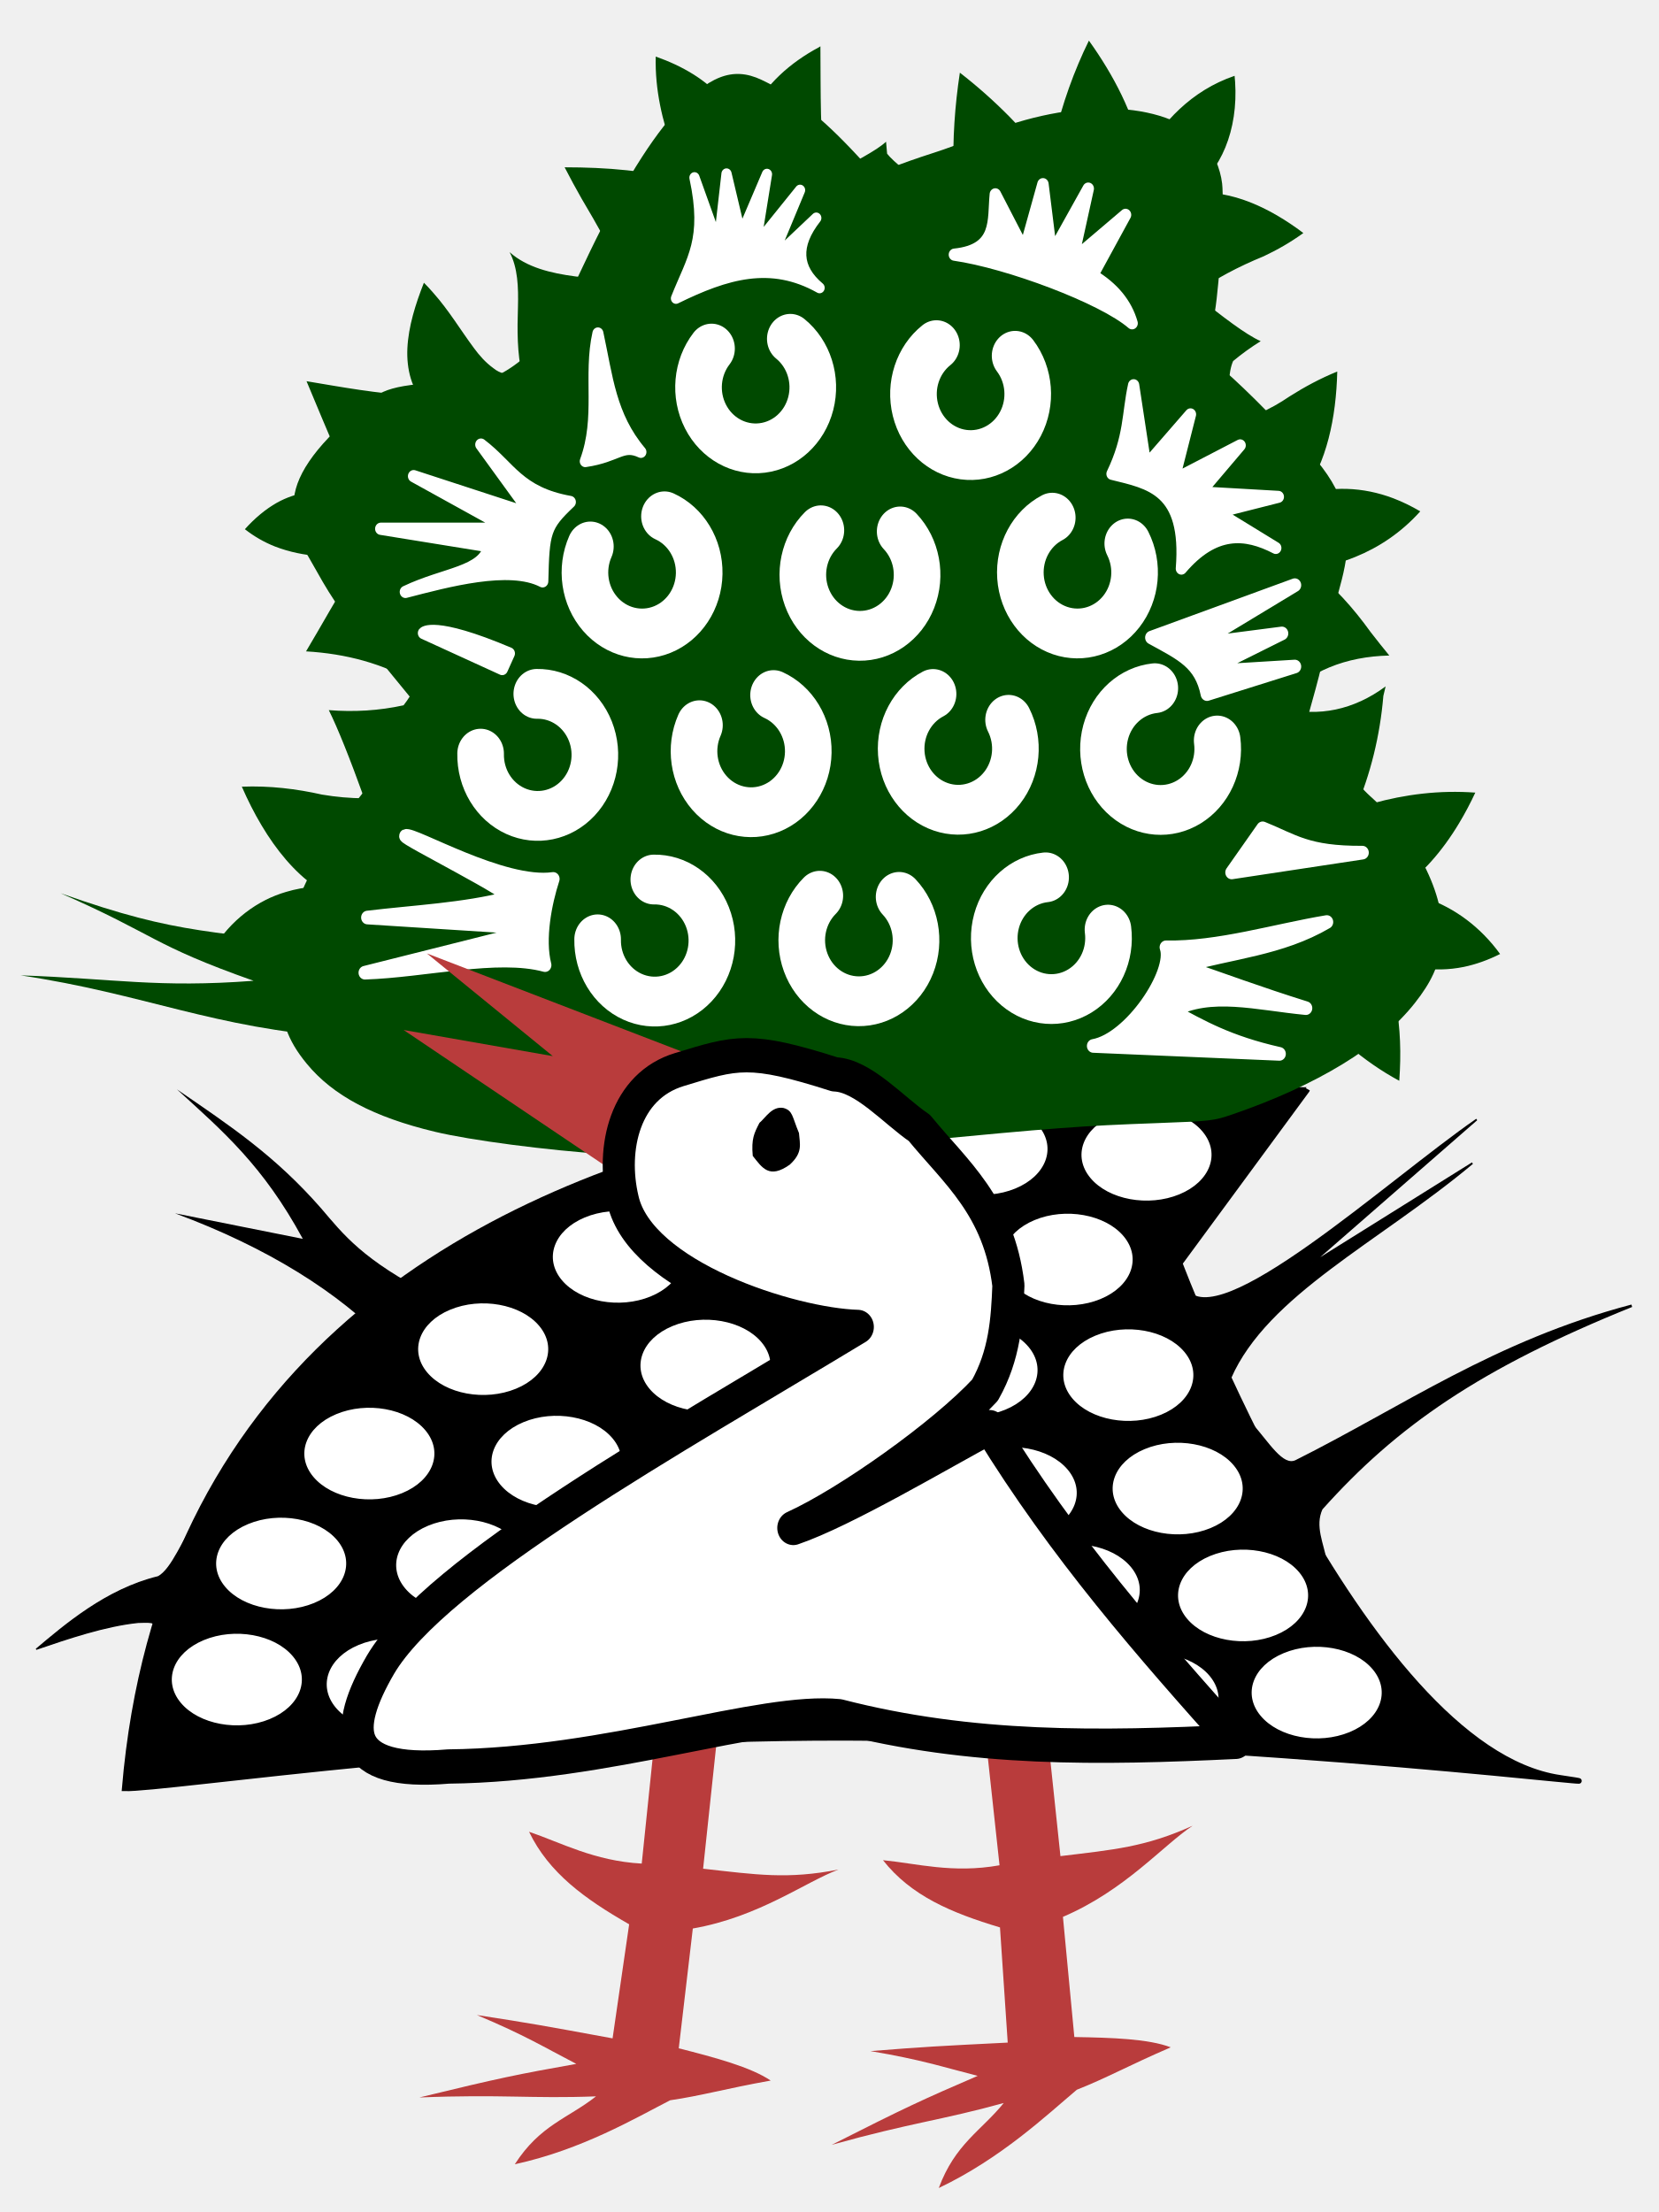
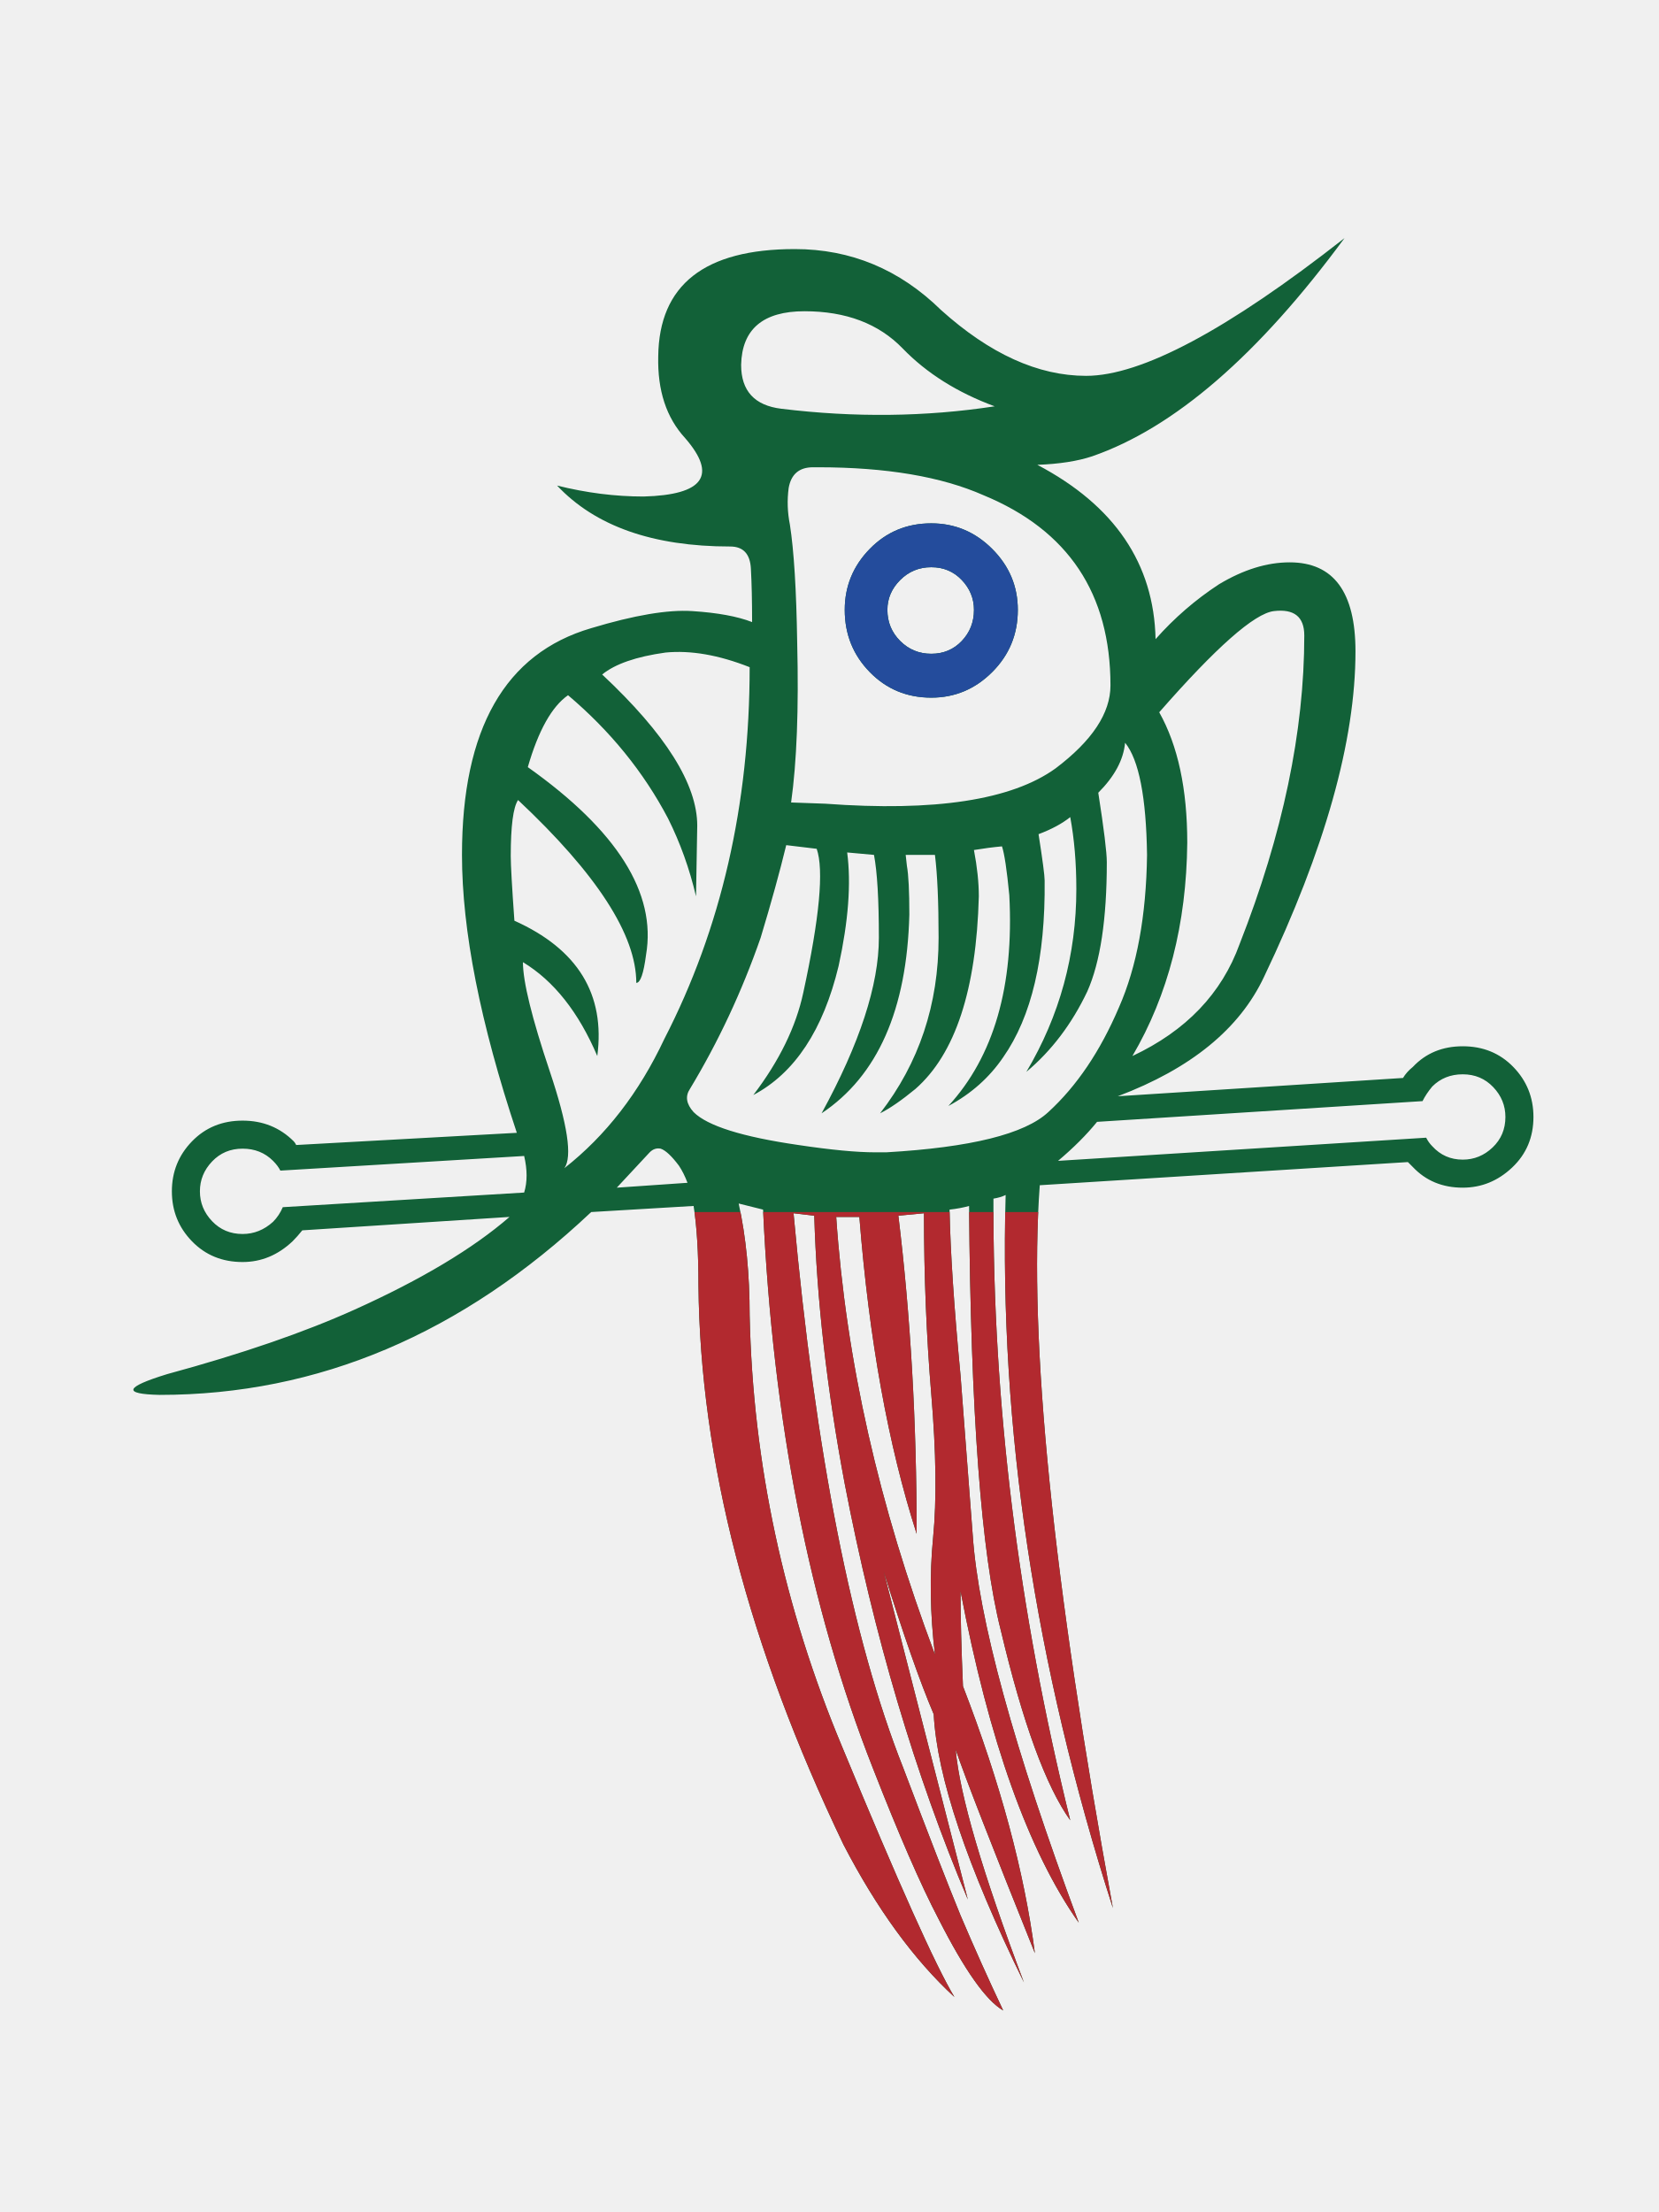
- <svg xmlns="http://www.w3.org/2000/svg" xmlns:xlink="http://www.w3.org/1999/xlink" width="300" height="400" viewBox="0 0 300 400">
-   <g transform="matrix(.4669 0 0 .49874 -17.75 -28.276)">
-     <use xlink:href="#a" width="100%" height="100%" transform="matrix(.97502 -.21583 .22384 .97607 -18.206 79.986)" />
-     <path id="a" d="m293.04 673.851-6.48 58.539c-18.403-.942-31.308-7.63-43.641-11.54 7.7 14.943 21.57 24.32 38.774 33.55l-6.423 41.36c-27.112-4.673-31.472-5.42-52.556-8.461 18.844 7.43 25.513 11.406 38.505 17.71-22.8 3.804-29.598 5.084-60.794 12.183 32.163-1.206 43.32.489 68.437-.405-10.851 7.992-21.694 10.385-31.457 24.617 25.977-5.272 46.719-16.754 60.162-23.198 12.408-1.699 21.107-4.151 38.942-7.147-7.73-4.878-21.381-8.31-35.605-11.696l5.444-43.435c25.697-4.213 43.571-16.89 56.43-21.38-19.789 3.63-31.82 1.85-52.444-.302l6.775-59.52z" style="fill:#b93c3c;fill-opacity:1;fill-rule:evenodd;stroke:none;stroke-width:1px;stroke-linecap:butt;stroke-linejoin:miter;stroke-opacity:1" />
-     <path d="M205.676 526.53c-27.325-13.07-34.654-22.28-43.304-31.744-17.86-19.097-35.065-29.803-55.835-43.121 17.839 15.233 33.406 27.664 48.753 54.205l-49.475-9.25c36.118 12.494 63.512 28.865 81.975 46.794z" style="fill:#000;fill-opacity:1;fill-rule:evenodd;stroke:none;stroke-width:1px;stroke-linecap:butt;stroke-linejoin:miter;stroke-opacity:1" />
-     <path d="M539.918 586.553c41.6-19.489 77.213-43.33 130.068-56.41-59.05 22.31-91.228 43.256-120.172 73.559-3.119 6.387.496 12.775 1.654 19.163l-29.021-49.975c6.856 7.183 12.156 15.929 17.471 13.663z" style="fill:#000;fill-opacity:1;fill-rule:evenodd;stroke:#000;stroke-width:.918px;stroke-linecap:butt;stroke-linejoin:miter;stroke-opacity:1" />
-     <path d="M497.25 523.929c12.092 17.886 78.177-38.98 112.692-61.322l-64.01 52.288 62.353-36.46c-36.538 28.588-79.532 47.528-93.761 77.9z" style="fill:#000;fill-opacity:1;fill-rule:evenodd;stroke:#000;stroke-width:.643px;stroke-linecap:butt;stroke-linejoin:miter;stroke-opacity:1" />
-     <path d="M240.7 192.268c-5.679.864-9.181-.211-11.538-2.04-3.218-2.178-5.547-4.747-7.632-7.387-5.237-6.597-9.596-13.516-15.626-19.888a69 69 0 0 0-3.704-3.746c-3.267 7.732-5.987 15.869-6.4 23.713-.402 7.705 1.72 15.097 6.67 19.797.146-.179.908-.57 1.87-1.152 1.546-.849 4.204-1.362 7.66-2.046 3.036-.528 6.944-.876 11.655-1.537 1.865-.232 4.269-.646 7.176-1.37 2.082-.292 5.432-1.664 9.87-4.344m-38.23 10.45a21.7 21.7 0 0 0-3.904-2.584c-14.357-.679-27.99-3.062-41.826-5.221 4.029 8.911 7.92 17.993 12.153 26.785 2.522 5.187 5.247 10.204 8.524 14.563 1.04-1.6 2.326-3.357 3.764-5.318 6.419-8.524 14.007-17.543 21.3-28.132q-.066-.028-.01-.094m-25.053 33.543c-3.094-.596-6.203-1.077-9.36-1.32-7.326-.649-15.216.086-22.776 4.024-4.426 2.343-8.633 5.65-12.425 9.61a47.8 47.8 0 0 0 11.55 6.23c11.556 4.205 23.053 4.109 34.139 3.35-1.949-3.967-3.506-7.343-4.04-10.177-.364-1.947-.564-3.564-.306-4.576.049-.998.705-2.491 1.608-4.38.43-.868.975-1.785 1.61-2.761m1.128 21.894-.002.002c-9.64 14.405-16.653 26.379-21.998 34.708 15.428.855 29.683 4.323 43.176 11.684-8.46-15.656-16.128-30.8-21.176-46.394zm21.176 46.394c-1.969 3.246-3.75 5.893-5.4 7.869-9.442 1.938-19.122 2.491-28.959 1.757 3.476 6.555 8.107 17.364 13.728 31.973a230.4 230.4 0 0 1 25.852-32.02c-1.763-3.219-3.508-6.41-5.22-9.579m-20.631 41.599a109 109 0 0 1-16.36-1.349c-9.897-2.086-20.256-3.272-31.052-2.872 2.287 4.914 4.829 9.62 7.65 14.045 5.696 8.955 12.639 16.846 20.73 22.167.81-2.912 2.157-6.023 3.786-9.27 2.564-4.957 6.056-9.807 10.072-14.612a224 224 0 0 1 5.174-8.109m-19.031 31.991c-3.765.275-7.536.894-11.272 1.947-10.75 2.928-21.374 9.895-28.761 21.386q2.521 1.1 5.064 1.938c14.962 4.723 29.151 1.956 40.75-3.887-2.812-2.904-5-5.801-5.759-8.513-1.02-2.543-1.172-5.928-.734-9.366a23.4 23.4 0 0 1 .712-3.505m5.78 21.384a53 53 0 0 0-1.989 4.645c-4.505 12.575-4.973 27.128-3.311 41.835 6.162-3.606 11.856-7.68 17.202-11.975 6.862-5.506 13.155-11.41 19.003-17.603a128 128 0 0 1-9.88-3.794c-7.933-3.546-14.96-7.227-19.85-11.927a62 62 0 0 1-1.175-1.18m30.905 16.902c2.082 15.256 6.29 30.739 11.607 46.076a329 329 0 0 0 10.561-12.46 915 915 0 0 0 18.586-24.33 855 855 0 0 1-13.642-2.226c-9.442-1.937-18.558-4.157-27.112-7.06m40.754 9.287c5.204 14.762 10.853 29.488 17.032 44.15 9.232-12.75 18.022-25.668 26.29-38.76-14.437-1.318-28.883-3.155-43.322-5.39m43.323 5.39a652 652 0 0 0 14.997 32.558q2.574 5.204 5.247 10.384c8.232-13.381 15.937-26.927 23.201-40.6a578 578 0 0 1-26.49-1.041 581 581 0 0 1-16.955-1.301m43.445 2.342c7.3 13.92 15.11 27.717 23.322 41.384a958 958 0 0 0 12.48-24.895c2.754-5.69 5.457-11.392 8.124-17.102q-4.34.175-8.661.313c-11.793.374-23.554.5-35.265.3m43.926-.613c8.195 13.475 16.699 26.86 25.275 40.211 6.553-14.17 12.964-28.364 19.44-42.55-15.049.857-29.95 1.744-44.715 2.339m44.715-2.34c3.61 5.613 7.221 11.228 10.816 16.848 4.936 7.726 9.887 15.463 14.843 23.213 6.483-14.135 12.938-28.235 19.42-42.29-11.768.458-23.508 1.03-35.22 1.676q-4.94.271-9.859.553m45.079-2.23c8.564 13.47 17.123 26.987 25.616 40.562a4054 4054 0 0 1 16.059-34.157 335 335 0 0 0 3.276-7.836q-1.819.184-3.648.354c-13.804.162-27.573.542-41.303 1.077m44.95-1.43c8.048 13.03 17.105 25.8 27.857 37.806 5.633-15.04 9.763-30.192 11.68-45.259-12.328 3.898-25.67 6.042-39.536 7.452m39.538-7.453q.808.869 1.633 1.728c10.14 10.424 21.684 20.31 35.845 27.46.763-9.682.455-19.16-1.323-28.093-1.25-6.19-3.273-12.08-6.07-17.318-1.3 1.33-2.753 2.635-4.3 3.903-6.391 5.176-15.127 8.788-24.796 12.003q-.493.16-.99.317m30.085-16.223c9.573 4.326 20.63 6.358 32.414 4.116 4.682-.918 9.401-2.497 14.034-4.677-7.75-10.006-17.778-16.653-28.112-20.082a65 65 0 0 0-11.737-2.774 29 29 0 0 1 .488 3.717c.3 4.369-.215 8.696-1.784 12.033-.976 2.6-2.872 5.18-5.303 7.667m6.599-23.417c9.339-5.623 17.453-14.394 23.98-24.586a116 116 0 0 0 6.264-11.07c-13.922-.962-27.276.647-39.754 3.9a128 128 0 0 0-6.507 1.884 95 95 0 0 1 1.719 2.036c4.212 5.194 7.805 10.63 10.392 16.254 1.783 3.983 3.185 7.885 3.906 11.582m-16.017-29.872c5.595-12.401 9.333-26.163 10.65-40.848q.442-1.887.878-3.453c-12.412 8.63-26.19 11.08-39.042 7.942a72 72 0 0 1-2.019-2.3 432 432 0 0 1-.95 3.17c6.013 6.957 12.071 15.076 18.223 23.774 4.416 3.467 8.522 7.41 12.26 11.715m-29.533-38.658c11.536-11.352 25.684-16.46 42.49-16.835-2.107-2.377-4.515-5.221-7.237-8.503-6.787-8.84-14.434-16.81-22.932-22.829-.935 3.677-2.302 7.49-3.916 11.408-1.804 12.32-4.794 24.532-8.405 36.759m12.32-48.167c5.715-.876 11.415-2.288 17.027-4.427 8.926-3.384 17.655-8.704 25.128-16.513-3.392-1.87-6.851-3.45-10.342-4.704-12.04-4.313-24.315-4.431-35.03-1.282 1.808 2.75 3.168 5.77 3.868 8.781.906 3.447.968 7.527.514 11.818-.215 2.057-.615 4.169-1.164 6.327m-3.217-26.926.026-.033c9.07-11.646 12.77-27.813 13.2-44.676-6.558 2.491-12.69 5.59-18.439 9.003-7.632 4.876-15.482 8.182-23.94 9.583 4.11 3.524 8.03 7.094 11.713 10.788 7.554 4.818 14.062 9.698 17.433 15.324zm-29.153-26.123c-.075-11.095.223-18.698 2.051-22.384a95 95 0 0 1 10.678-7.21c-5.859-2.434-14.394-8.62-25.834-17.098-.813 10.59-2.562 21.363-4.703 32.31 6.214 4.837 12.189 9.566 17.808 14.382M500.453 163.3c8.25-5.545 17.28-9.956 26.995-13.686 5.21-2.296 10.392-5.047 15.357-8.429-13.216-9.355-27.92-15.597-42.035-14.566q-.661.052-1.318.126l.122.315c2.105 4.723 1.957 11.576 1.29 19.277.192 5.6.026 11.255-.411 16.963m-1-36.555a41.9 41.9 0 0 0 13.136-16.576c3.053-6.935 4.397-15.143 3.79-23.752a67 67 0 0 0-.202-2.231c-16.824 5.359-28.075 16.977-35.692 29.438 5.236 1.146 9.805 2.616 12.722 4.97 1.46 1.065 2.75 2.281 3.721 3.576.994 1.258 1.839 2.838 2.524 4.575m-18.968-13.121a67 67 0 0 0-.326-1.62c-3.132-14.126-10.708-27.912-20.403-40.58a143 143 0 0 0-4.07 8.342c-5.292 11.743-8.971 23.738-11.365 35.743 4.918-1.148 9.839-1.996 14.73-2.48 7.445-.683 14.514-.747 20.84.467q.299.063.594.128m-36.164 1.885c-4.654-5.745-9.796-11.255-15.332-16.503a190 190 0 0 0-19.212-15.958c-1.983 12.163-2.82 24.234-2.437 36.003a55 55 0 0 1-2.201 10.31q3.31-.917 6.688-1.798c7.293-3.852 15.045-7.007 23.064-9.498a142 142 0 0 1 9.43-2.556M405.14 129.36c-13.73-8.137-21.38-14.301-23.544-16.944q-.251-2.163-.41-4.344c-3.744 3.32-12.316 7.22-23.413 13.181 7.054 4.857 14.035 10.6 21.187 16.652 8.12-3.186 16.934-5.981 26.18-8.545m-47.367-8.107c-2.217-15.128-1.86-30.833-2.008-47.775l-.527.331c-11.204 5.593-20.827 13.653-25.76 23.438a37.3 37.3 0 0 0-3.35 9.983c.75-.03 1.493-.002 2.208.085 2.285.151 5.042 1.213 8.052 2.68 7.355 2.513 14.405 6.452 21.385 11.258m-31.645-14.023c-1.45-5.193-4.219-10.18-8.14-14.5-6.445-7.084-15.666-12.124-26.005-15.522-.332 12.156 2.63 23.481 6.564 33.692a135 135 0 0 0 5.12 11.57 77 77 0 0 1 3.292-3.675c5.746-5.535 10.843-10.139 15.441-10.954a15.6 15.6 0 0 1 3.728-.611m-22.46 15.24c-14.678-3.96-30.773-5.107-46.965-5.117 2.11 3.86 4.308 7.634 6.562 11.343 5.991 9.514 11.926 19.113 16.989 29.525 3.259-4.9 6.166-9.742 8.868-14.41 4.675-7.862 9.352-15.172 14.546-21.342m-23.414 35.75c-6.54-.142-13.034-.512-19.382-1.299-9.49-1.158-18.884-3.276-25.483-8.81l.027.057c3.16 5.652 3.41 12.69 3.21 19.78-.301 8.464-.339 16.924 1.613 24.627 2.107-1.41 4.894-2.792 8.184-4.414 3.37-1.547 7.505-3.813 12.104-7.177 5.857-4.66 10.245-9.52 13.521-14.002a176 176 0 0 0 6.206-8.761" style="fill:#004900;fill-opacity:1;fill-rule:evenodd;stroke:none;stroke-width:1px;stroke-linecap:butt;stroke-linejoin:miter;stroke-opacity:1" />
-     <path d="M86.23 705.128c27.14-299.699 457.425-250.687 458.168-253.34l-49.41 62.905s70.698 175.958 147.196 186.583c44.362 6.162-117.168-14.07-276.181-14.466-131.196-.327-264.51 18.828-279.773 18.318z" style="fill:#000;fill-opacity:1;fill-rule:evenodd;stroke:#000;stroke-width:1.993;stroke-linecap:butt;stroke-linejoin:miter;stroke-miterlimit:4;stroke-dasharray:none;stroke-opacity:1" />
-     <path d="M202.86 575.398a25.183 16.606 0 0 1-9.096 22.67 25.183 16.606 0 0 1-34.405-5.93 25.183 16.606 0 0 1 8.89-22.705 25.183 16.606 0 0 1 34.458 5.794M246.946 537.544a25.183 16.606 0 0 1-9.094 22.67 25.183 16.606 0 0 1-34.405-5.93 25.183 16.606 0 0 1 8.889-22.705 25.183 16.606 0 0 1 34.458 5.794M275.35 578.31a25.183 16.606 0 0 1-9.096 22.67 25.183 16.606 0 0 1-34.405-5.93 25.183 16.606 0 0 1 8.89-22.704 25.183 16.606 0 0 1 34.458 5.793M238.425 615.854a25.183 16.606 0 0 1-9.094 22.67 25.183 16.606 0 0 1-34.405-5.93 25.183 16.606 0 0 1 8.889-22.704 25.183 16.606 0 0 1 34.458 5.793M168.7 615.261a25.183 16.606 0 0 1-9.096 22.67A25.183 16.606 0 0 1 125.2 632a25.183 16.606 0 0 1 8.89-22.704 25.183 16.606 0 0 1 34.458 5.793M211.535 659.073a25.183 16.606 0 0 1-9.095 22.669 25.183 16.606 0 0 1-34.405-5.93 25.183 16.606 0 0 1 8.89-22.704 25.183 16.606 0 0 1 34.457 5.794M151.532 657.338a25.183 16.606 0 0 1-9.095 22.669 25.183 16.606 0 0 1-34.405-5.93 25.183 16.606 0 0 1 8.89-22.704 25.183 16.606 0 0 1 34.457 5.793M451.646 589.667a25.183 16.606 0 0 1-9.095 22.67 25.183 16.606 0 0 1-34.405-5.93 25.183 16.606 0 0 1 8.889-22.705 25.183 16.606 0 0 1 34.458 5.794M476.057 624.897a25.183 16.606 0 0 1-9.095 22.67 25.183 16.606 0 0 1-34.405-5.93 25.183 16.606 0 0 1 8.89-22.704 25.183 16.606 0 0 1 34.457 5.793M506.578 664.416a25.183 16.606 0 0 1-9.095 22.67 25.183 16.606 0 0 1-34.405-5.93 25.183 16.606 0 0 1 8.89-22.705 25.183 16.606 0 0 1 34.458 5.794M515.923 588.085a25.183 16.606 0 0 1-9.095 22.67 25.183 16.606 0 0 1-34.405-5.93 25.183 16.606 0 0 1 8.89-22.704 25.183 16.606 0 0 1 34.458 5.793M541.255 626.84a25.183 16.606 0 0 1-9.095 22.67 25.183 16.606 0 0 1-34.405-5.93 25.183 16.606 0 0 1 8.889-22.705 25.183 16.606 0 0 1 34.458 5.794M569.762 662.064a25.183 16.606 0 0 1-9.095 22.67 25.183 16.606 0 0 1-34.405-5.93 25.183 16.606 0 0 1 8.889-22.705 25.183 16.606 0 0 1 34.458 5.794M496.812 546.958a25.183 16.606 0 0 1-9.095 22.67 25.183 16.606 0 0 1-34.405-5.93 25.183 16.606 0 0 1 8.89-22.705 25.183 16.606 0 0 1 34.457 5.794M436.464 545.148a25.183 16.606 0 0 1-9.095 22.669 25.183 16.606 0 0 1-34.405-5.93 25.183 16.606 0 0 1 8.889-22.704 25.183 16.606 0 0 1 34.458 5.794M473.296 505.04a25.183 16.606 0 0 1-9.095 22.669 25.183 16.606 0 0 1-34.405-5.93 25.183 16.606 0 0 1 8.89-22.704 25.183 16.606 0 0 1 34.457 5.794M440.326 464.964a25.183 16.606 0 0 1-9.095 22.669 25.183 16.606 0 0 1-34.405-5.93 25.183 16.606 0 0 1 8.89-22.704 25.183 16.606 0 0 1 34.458 5.793M503.854 467.076a25.183 16.606 0 0 1-9.095 22.669 25.183 16.606 0 0 1-34.405-5.93 25.183 16.606 0 0 1 8.89-22.704 25.183 16.606 0 0 1 34.457 5.794" style="opacity:1;fill:#fff;fill-opacity:1;fill-rule:nonzero;stroke:none;stroke-width:2;stroke-linecap:butt;stroke-linejoin:miter;stroke-miterlimit:4;stroke-dasharray:none;stroke-dashoffset:0;stroke-opacity:1" />
-     <path d="M272.89 475.193c-23.29-1.45-52.55-5.036-66.38-8.134-23.801-5.332-39.51-13.128-49.652-24.644-7.68-8.72-10.403-16.145-10.427-28.43-.04-20.879 11.87-46.582 32.612-70.38 2.292-2.63 5.269-7.213 6.616-10.184s4.563-9.412 7.148-14.315l4.7-8.914-12.415-14.2c-13.198-15.094-18.154-21.62-24.332-32.04-2.116-3.569-5.078-8.313-6.583-10.543-3.34-4.95-2.434-9.49-2.413-14.064.043-9.307 7.596-20.256 24.587-33.588 7.625-5.982 8.917-9.254 31.466-10.291 9.629-.443 18.804-1.222 20.39-1.733 7.204-2.319 16.643-9.471 22.408-16.98 3.411-4.443 5.418-8.034 13.59-24.312 12.253-24.41 24.418-43.449 34.597-54.146 13.417-14.1 22.928-17.626 34.142-12.658 12.475 5.527 23.265 13.5 36.976 27.323l6.945 7.001 6.388-2.449c3.513-1.347 10.604-3.695 15.757-5.217 5.153-1.523 14.071-4.595 19.819-6.828 34.556-13.425 70.305-12.414 85.27 2.41 3.662 3.626 6.56 9.77 7.25 15.369.858 6.948-.865 35.396-2.823 46.631-3.094 17.751-3.52 15.42 3.9 21.368 3.533 2.832 10.47 9.036 15.417 13.787 4.948 4.751 11.002 10.258 13.455 12.238 6.158 4.97 12.413 12.722 15.043 18.646 4.594 10.346 4.77 19.59.633 33.501-1.36 4.577-3.367 12.518-4.459 17.648s-3.34 13.911-4.996 19.515l-3.012 10.19 5.347 6.435c2.94 3.54 7.273 9.047 9.629 12.237s6.49 7.648 9.187 9.906c18.858 15.78 30.14 37.737 27.684 53.876-1.197 7.86-4.002 13.584-10.365 21.148-13.29 15.8-37.772 29.796-70.588 40.355-7.29 2.345-8.348 2.462-28.828 3.167-30.651 1.055-38.505 1.607-96.932 6.814-17.44 1.555-37.224 3.209-43.962 3.676-17.268 1.197-59.087 1.662-72.79.809" style="opacity:1;fill:#004900;fill-opacity:1;fill-rule:nonzero;stroke:none;stroke-width:2;stroke-linecap:butt;stroke-linejoin:miter;stroke-miterlimit:4;stroke-dasharray:none;stroke-dashoffset:0;stroke-opacity:1" />
-     <path d="M252.276 375.371c-19.343 2.588-54.339-16.752-57.163-15.57-1.35.564 43.655 21.607 39.923 22.51-17.524 4.238-36.728 5.019-54.682 7.062l67 4-68 16c23.166-.688 51.346-7.42 69.75-2.75-2.596-9.502.193-22.679 3.172-31.252z" style="fill:#fff;fill-opacity:1;fill-rule:evenodd;stroke:#fff;stroke-width:4.946;stroke-linecap:butt;stroke-linejoin:round;stroke-miterlimit:4;stroke-dasharray:none;stroke-opacity:1" />
-     <path d="m309.658 440.694-106.31-38.31 48.758 37.237-57.768-9.476 84.384 53.223z" style="fill:#b93c3c;fill-opacity:1;fill-rule:evenodd;stroke:none;stroke-width:1px;stroke-linecap:butt;stroke-linejoin:miter;stroke-opacity:1" />
-     <path d="M-147.746 567.81a24.92 24.92 0 0 1-15.227 23.359 24.92 24.92 0 0 1-27.36-5.38 24.92 24.92 0 0 1-5.248-27.386 24.92 24.92 0 0 1 23.431-15.115" style="opacity:1;fill:#004900;fill-opacity:1;fill-rule:nonzero;stroke:#fff;stroke-width:20.336;stroke-linecap:round;stroke-linejoin:round;stroke-miterlimit:4;stroke-dasharray:none;stroke-dashoffset:0;stroke-opacity:1" transform="rotate(-51.76 -228.035 -148.007)scale(.8878)" />
-     <path d="M65.342 652.413a24.92 24.92 0 0 1-15.228 23.358 24.92 24.92 0 0 1-27.36-5.38 24.92 24.92 0 0 1-5.248-27.386 24.92 24.92 0 0 1 23.432-15.114" style="opacity:1;fill:#004900;fill-opacity:1;fill-rule:nonzero;stroke:#fff;stroke-width:20.336;stroke-linecap:round;stroke-linejoin:round;stroke-miterlimit:4;stroke-dasharray:none;stroke-dashoffset:0;stroke-opacity:1" transform="rotate(-37.932 -327.943 -160.462)scale(.8878)" />
-     <path d="M-94.167 671.856a24.92 24.92 0 0 1-15.227 23.358 24.92 24.92 0 0 1-27.36-5.38 24.92 24.92 0 0 1-5.248-27.386 24.92 24.92 0 0 1 23.431-15.114" style="opacity:1;fill:#004900;fill-opacity:1;fill-rule:nonzero;stroke:#fff;stroke-width:20.336;stroke-linecap:round;stroke-linejoin:round;stroke-miterlimit:4;stroke-dasharray:none;stroke-dashoffset:0;stroke-opacity:1" transform="rotate(-44.364 -274.114 -153.751)scale(.8878)" />
-     <path d="M-371.41 493.371a24.92 24.92 0 0 1-15.228 23.359 24.92 24.92 0 0 1-27.36-5.38 24.92 24.92 0 0 1-5.248-27.386 24.92 24.92 0 0 1 23.432-15.115" style="opacity:1;fill:#004900;fill-opacity:1;fill-rule:nonzero;stroke:#fff;stroke-width:20.336;stroke-linecap:round;stroke-linejoin:round;stroke-miterlimit:4;stroke-dasharray:none;stroke-dashoffset:0;stroke-opacity:1" transform="rotate(-65.998 -166.645 -140.353)scale(.8878)" />
-     <path d="M192.162 720.083a24.92 24.92 0 0 1-15.228 23.359 24.92 24.92 0 0 1-27.359-5.381 24.92 24.92 0 0 1-5.248-27.385 24.92 24.92 0 0 1 23.431-15.115" style="opacity:1;fill:#004900;fill-opacity:1;fill-rule:nonzero;stroke:#fff;stroke-width:20.336;stroke-linecap:round;stroke-linejoin:round;stroke-miterlimit:4;stroke-dasharray:none;stroke-dashoffset:0;stroke-opacity:1" transform="rotate(-27.375 -468.797 -178.021)scale(.8878)" />
-     <path d="M-418.742 566.537a24.92 24.92 0 0 1-15.227 23.358 24.92 24.92 0 0 1-27.36-5.38 24.92 24.92 0 0 1-5.248-27.386 24.92 24.92 0 0 1 23.431-15.115" style="opacity:1;fill:#004900;fill-opacity:1;fill-rule:nonzero;stroke:#fff;stroke-width:20.336;stroke-linecap:round;stroke-linejoin:round;stroke-miterlimit:4;stroke-dasharray:none;stroke-dashoffset:0;stroke-opacity:1" transform="rotate(-65.998 -166.645 -140.353)scale(.8878)" />
-     <path d="M112.879 760.11a24.92 24.92 0 0 1-15.228 23.358 24.92 24.92 0 0 1-27.36-5.38 24.92 24.92 0 0 1-5.248-27.386 24.92 24.92 0 0 1 23.431-15.114" style="opacity:1;fill:#004900;fill-opacity:1;fill-rule:nonzero;stroke:#fff;stroke-width:20.336;stroke-linecap:round;stroke-linejoin:round;stroke-miterlimit:4;stroke-dasharray:none;stroke-dashoffset:0;stroke-opacity:1" transform="rotate(-27.375 -468.797 -178.021)scale(.8878)" />
-     <path d="M-198.851 778.226a24.92 24.92 0 0 1-15.228 23.358 24.92 24.92 0 0 1-27.36-5.38 24.92 24.92 0 0 1-5.248-27.385 24.92 24.92 0 0 1 23.432-15.115" style="opacity:1;fill:#004900;fill-opacity:1;fill-rule:nonzero;stroke:#fff;stroke-width:20.336;stroke-linecap:round;stroke-linejoin:round;stroke-miterlimit:4;stroke-dasharray:none;stroke-dashoffset:0;stroke-opacity:1" transform="rotate(-44.364 -274.114 -153.751)scale(.8878)" />
-     <path d="M459.656 692.799a24.92 24.92 0 0 1-15.228 23.358 24.92 24.92 0 0 1-27.36-5.38 24.92 24.92 0 0 1-5.248-27.386 24.92 24.92 0 0 1 23.432-15.114M402.951 763.652a24.92 24.92 0 0 1-15.227 23.358 24.92 24.92 0 0 1-27.36-5.38 24.92 24.92 0 0 1-5.248-27.385 24.92 24.92 0 0 1 23.431-15.115" style="opacity:1;fill:#004900;fill-opacity:1;fill-rule:nonzero;stroke:#fff;stroke-width:20.336;stroke-linecap:round;stroke-linejoin:round;stroke-miterlimit:4;stroke-dasharray:none;stroke-dashoffset:0;stroke-opacity:1" transform="rotate(-7.008 -1908.285 -357.475)scale(.8878)" />
-     <path d="M-612.644 243.543a24.92 24.92 0 0 1-15.227 23.358 24.92 24.92 0 0 1-27.36-5.38 24.92 24.92 0 0 1-5.248-27.385 24.92 24.92 0 0 1 23.431-15.115M-688.504 294.545a24.92 24.92 0 0 1-15.228 23.359 24.92 24.92 0 0 1-27.36-5.38 24.92 24.92 0 0 1-5.248-27.386 24.92 24.92 0 0 1 23.432-15.115" style="opacity:1;fill:#004900;fill-opacity:1;fill-rule:nonzero;stroke:#fff;stroke-width:20.336;stroke-linecap:round;stroke-linejoin:round;stroke-miterlimit:4;stroke-dasharray:none;stroke-dashoffset:0;stroke-opacity:1" transform="rotate(-90.036 -102.995 -132.418)scale(.8878)" />
-     <path d="M299.107 504.085a25.183 16.606 0 0 1-9.095 22.669 25.183 16.606 0 0 1-34.405-5.93 25.183 16.606 0 0 1 8.89-22.704 25.183 16.606 0 0 1 34.457 5.793M333.05 543.47a25.183 16.606 0 0 1-9.095 22.668 25.183 16.606 0 0 1-34.405-5.929 25.183 16.606 0 0 1 8.89-22.704 25.183 16.606 0 0 1 34.458 5.793" style="opacity:1;fill:#fff;fill-opacity:1;fill-rule:nonzero;stroke:none;stroke-width:2;stroke-linecap:butt;stroke-linejoin:miter;stroke-miterlimit:4;stroke-dasharray:none;stroke-dashoffset:0;stroke-opacity:1" />
-     <path d="M516.605 688.242c-52.736 2.37-102.162 3.154-153.696-9.292-30.147-2.815-89.072 17.624-151.22 18.24-40.777 3.19-40.912-13.405-26.318-36.91 21.632-34.366 113.75-82.146 184.873-122.462-25.895-.717-84.215-18.113-90.96-45.957-4.827-18.877.793-41.421 21.89-47.383 22.095-6.311 27.19-8.094 60.14 1.757 11.042.369 22.928 13.182 32.78 19.422 13.946 15.993 30.809 28.392 34.484 57.044-.526 12.677-1.428 25.353-9.075 38.03-16.13 16.348-53.27 41.058-74.231 49.961 19.954-6.363 57.302-27.193 76.046-36.539 28.672 43.743 61.87 79.118 95.287 114.089" style="fill:#fff;fill-opacity:1;fill-rule:evenodd;stroke:#000;stroke-width:12.434;stroke-linecap:round;stroke-linejoin:round;stroke-miterlimit:4;stroke-dasharray:none;stroke-opacity:1" />
-     <path d="M332.16 463.809c-2.064 3.773-3.194 5.76-2.6 11.986 3.66 4.296 6.332 8.5 14.35 3.17 5.136-4.427 3.875-7.418 3.553-11.451-2.718-6.087-2.35-8.144-6.012-9.095-4.443-.76-6.935 3.578-9.291 5.39" style="fill:#000;fill-opacity:1;fill-rule:evenodd;stroke:none;stroke-width:1px;stroke-linecap:butt;stroke-linejoin:miter;stroke-opacity:1" />
-     <path d="M170.12 432.738c-49.278-3.168-76.03-15.687-124.124-22.4 36.497 1.182 53.092 4.613 90.227 1.967-39.703-13.14-37.722-16.572-74.721-31.74 47.699 15.815 57.73 13.044 115.25 20.87z" style="fill:#004900;fill-opacity:1;fill-rule:evenodd;stroke:none;stroke-width:1px;stroke-linecap:butt;stroke-linejoin:miter;stroke-opacity:1" />
-     <path d="M355.437 161.052c-8.893-6.986-9.596-15.38-1.275-25.322l-17.724 15.694 11.443-25.79-17.252 20.043 4.433-25.814-10.043 22.071-5.62-22.21-3.118 25.648-9.292-24.273c5.172 22.576-1.071 29.418-7.162 43.784 19.508-8.962 36.681-13.802 55.61-3.83" style="fill:#fff;fill-opacity:1;fill-rule:evenodd;stroke:#fff;stroke-width:3.957;stroke-linecap:round;stroke-linejoin:round;stroke-miterlimit:4;stroke-dasharray:none;stroke-opacity:1" />
-     <path d="M476.482 173.903c-2.157-7.055-7.246-12.855-15.318-17.376l12.772-21.934-20.517 16.326 6.078-25.838-14.182 23.833-3.364-25.438-7.17 24.095-11.267-20.407c-.998 9.31 1.388 20.213-15.852 21.864 20.59 2.747 57.323 15.555 68.82 24.875" style="fill:#fff;fill-opacity:1;fill-rule:evenodd;stroke:#fff;stroke-width:4.417;stroke-linecap:round;stroke-linejoin:round;stroke-miterlimit:4;stroke-dasharray:none;stroke-opacity:1" />
-     <path d="M468.702 228.511c6.875-13.441 5.915-21.66 8.37-32.155l4.746 29.194 17.277-18.622-6.439 23.716 25.678-12.477-15.46 17.05 30.251 1.62-23.557 5.59 22.563 12.953c-11.796-5.729-23.72-6.61-36.56 7.488 2.46-28.947-12.41-30.988-26.869-34.357z" style="fill:#fff;fill-opacity:1;fill-rule:evenodd;stroke:#fff;stroke-width:4.358;stroke-linecap:butt;stroke-linejoin:round;stroke-miterlimit:4;stroke-dasharray:none;stroke-opacity:1" />
-     <path d="m539.5 268.862-55.5 19c11.796 6.045 19.025 9.129 21.5 20.5l34-10-35 2 30-14-33 4zM527.05 357.02c12.103 4.572 17.166 8.931 38.63 8.824l-50.63 7.175zM489.615 400.171c20.376.335 42.007-6.007 62.284-9.171-17.76 9.749-37.231 10.936-55.931 15.983 15.095 4.816 29.735 9.954 47.827 15.239-18.986-1.7-37.03-6.473-51.695 1.018 11.113 5.64 21.613 11.383 41.449 15.569l-72.096-2.878c14.263-2.365 31.606-26.677 28.162-35.76z" style="fill:#fff;fill-opacity:1;fill-rule:evenodd;stroke:#fff;stroke-width:4.946;stroke-linecap:butt;stroke-linejoin:round;stroke-miterlimit:4;stroke-dasharray:none;stroke-opacity:1" />
-     <path d="M248.16 267.467c.459-18.043.929-20.107 10.674-28.752-19.915-3.333-23.144-12.726-34.542-20.814L244 243.328l-45.77-13.985 36.87 19.071h-49.584l41.956 6.357c-2.18 9.57-17.052 9.672-32.42 16.528 16.212-3.928 40.283-10.067 53.108-3.832z" style="fill:#fff;fill-opacity:1;fill-rule:evenodd;stroke:#fff;stroke-width:4.447;stroke-linecap:butt;stroke-linejoin:round;stroke-miterlimit:4;stroke-dasharray:none;stroke-opacity:1" />
-     <path d="M269.59 177.542c3.705 16.003 4.913 30.006 16.657 43.048-7.194-3.158-8.715 1.56-21.556 3.342 6.278-15.877 1.224-31.052 4.9-46.39z" style="fill:#fff;fill-opacity:1;fill-rule:evenodd;stroke:#fff;stroke-width:4.267;stroke-linecap:butt;stroke-linejoin:round;stroke-miterlimit:4;stroke-dasharray:none;stroke-opacity:1" />
-     <path d="M235.246 293.615c-29.54-11.713-33.184-7.38-33.184-7.38l30.458 13.04z" style="fill:#fff;fill-opacity:1;fill-rule:evenodd;stroke:#fff;stroke-width:4.428;stroke-linecap:butt;stroke-linejoin:round;stroke-miterlimit:4;stroke-dasharray:none;stroke-opacity:1" />
-     <path d="M99.223 628.416c-20.065 4.58-36.05 17.486-47.198 26.263 12.14-3.878 26.67-8.53 39.508-9.756 6.82-.173 6.597-.216 5.801 3.713l15.658-38.792c-3.42 3.582-8.362 16.104-13.769 18.572z" style="fill:#000;fill-opacity:1;fill-rule:evenodd;stroke:#000;stroke-width:.458px;stroke-linecap:butt;stroke-linejoin:miter;stroke-opacity:1" />
+ <svg xmlns="http://www.w3.org/2000/svg" width="300" height="400" viewBox="0 0 1361 1814">
+   <defs>
+     <path id="face" d="M764 1151Q779 1151 789.0 1161.5Q799 1172 799 1187Q799 1201 789.0 1211.5Q779 1222 764 1222Q749 1222 738.5 1211.5Q728 1201 728 1187Q728 1172 738.5 1161.5Q749 1151 764 1151Z M764 1115Q734 1115 713.5 1136.0Q693 1157 693 1187Q693 1216 713.5 1237.0Q734 1258 764 1258Q793 1258 814.0 1237.0Q835 1216 835 1187Q835 1157 814.0 1136.0Q793 1115 764 1115Z M494 1134Q572 1061 572 1010L571 952Q563 986 548 1016Q518 1073 466 1117Q446 1103 433 1058Q543 980 530 904Q527 881 522 881Q522 940 425 1031Q419 1022 419 985Q419 974 422 932Q500 897 490 821Q467 875 429 898Q429 874 451.0 808.5Q473 743 463 729Q514 769 545 835Q615 971 615 1140Q577 1155 546 1152Q510 1147 494 1134Z M705 689H686Q698 513 767 330Q761 380 765.5 426.0Q770 472 764.0 543.5Q758 615 758 692Q748 691 737 690Q752 567 752 429Q717 538 705 689Z M929 821Q995 852 1017 913Q1070 1048 1070 1166Q1070 1189 1045 1186Q1021 1183 951 1103Q974 1062 974 996Q973 896 929 821Z M647 1287Q645 1272 648 1257Q653 1225 654 1160Q656 1079 649 1029L677 1028Q812 1018 866 1057Q911 1091 911 1125Q911 1238 807 1281Q755 1304 671 1304H667Q650 1304 647 1287Z M608 1388Q608 1356 641 1352Q731 1341 816 1354Q770 1371 740.5 1401.5Q711 1432 660 1432Q609 1432 608 1388Z M533 742Q519 727 506 713L564 717Q561 725 557 731Q548 743 542 745Q537 746 533 742Z M918 861Q940 911 941 986Q940 1057 923 1078Q921 1057 901 1037Q908 992 908 980Q908 910 892 874Q873 834 842 808Q883 877 883 958Q883 990 878 1017Q868 1009 852 1003Q857 971 857 965Q858 870 823 820Q806 795 778 780Q834 841 828 953Q825 984 822 993Q811 992 799 990Q803 969 803 952Q800 837 751 794Q734 780 722 774Q770 836 770 918Q770 962 767 986H743L744 977Q746 966 746 937Q743 820 674 774Q721 860 721 918Q721 965 717 986Q707 987 695 988Q700 950 688 895Q669 816 618 789Q650 831 659 873Q679 965 670 991Q661 992 645 994Q637 961 624 918Q601 852 566 794Q560 785 569 775Q586 758 655 748Q695 742 718 742H727Q831 748 860 775Q895 807 918 861Z M1151 803Q1154 808 1159 812Q1175 829 1200 829Q1225 829 1241.5 812.0Q1258 795 1258 771Q1258 746 1240.5 729.5Q1223 713 1200 713Q1175 713 1159 730L1155 734L853 715Q839 525 913 122Q817 421 825 707Q821 705 815 704Q814 453 878 194Q848 236 821 350Q797 444 795 698Q788 696 779 695Q780 643 788 559Q792 507 798 428Q805 325 885 110Q823 198 788 382Q788 350 790 304Q836 185 849 85Q796 217 784 252Q789 196 840 61Q770 204 766 281Q749 321 725 398Q762 254 794 129Q729 283 693 470Q671 587 668 690Q659 691 651 692Q678 396 741 237Q772 155 788 116Q805 76 823 38Q802 50 770 113Q748 155 716 237Q638 435 626 695L606 700Q615 659 615 608Q619 426 691 254Q760 87 783 49Q733 95 692 174Q575 418 573 633Q573 673 569 698L485 693Q326 543 131 543Q85 544 137 560Q229 585 291 613Q373 650 418 689L248 678Q244 673 240 669Q222 652 199 652Q174 652 157.5 669.0Q141 686 141 710Q141 734 157.5 751.0Q174 768 199 768Q224 768 241 751Q242 750 243 748L424 758Q379 893 379 986Q379 1141 485 1172Q538 1188 568 1186Q599 1184 617 1177Q617 1203 616 1221Q615 1239 599 1239Q504 1239 457 1289Q493 1280 528 1280Q602 1282 562 1328Q539 1353 540 1395Q541 1483 652 1483Q721 1483 772 1433Q832 1379 891 1379Q959 1379 1103 1492Q997 1348 896 1313Q878 1307 851 1306Q946 1256 948 1163Q971 1189 1000 1208Q1030 1226 1058 1226Q1112 1226 1112 1153Q1112 1043 1037 886Q1007 822 917 788Z M232 697 430 709Q434 722 430 739L230 727Q228 731 224 735Q214 745 199 745Q184 745 174.0 734.5Q164 724 164 710Q164 696 174.0 685.5Q184 675 199 675Q213 675 224 685Q229 690 232 697Z M1167 784 900 767Q887 751 868 735L1170 754Q1172 750 1175 747Q1185 736 1200 736Q1214 736 1224.5 746.0Q1235 756 1235 771Q1235 785 1225.0 795.5Q1215 806 1200 806Q1185 806 1175 796Q1170 790 1167 784Z" />
+     <clipPath id="ink-0" clipPathUnits="userSpaceOnUse">
+       <rect x="540" y="-127" width="420" height="820" />
+     </clipPath>
+     <clipPath id="ink-1" clipPathUnits="userSpaceOnUse">
+       <path d="M647 1287Q645 1272 648 1257Q653 1225 654 1160Q656 1079 649 1029L677 1028Q812 1018 866 1057Q911 1091 911 1125Q911 1238 807 1281Q755 1304 671 1304H667Q650 1304 647 1287Z" />
+       <path d="M918 861Q940 911 941 986Q940 1057 923 1078Q921 1057 901 1037Q908 992 908 980Q908 910 892 874Q873 834 842 808Q883 877 883 958Q883 990 878 1017Q868 1009 852 1003Q857 971 857 965Q858 870 823 820Q806 795 778 780Q834 841 828 953Q825 984 822 993Q811 992 799 990Q803 969 803 952Q800 837 751 794Q734 780 722 774Q770 836 770 918Q770 962 767 986H743L744 977Q746 966 746 937Q743 820 674 774Q721 860 721 918Q721 965 717 986Q707 987 695 988Q700 950 688 895Q669 816 618 789Q650 831 659 873Q679 965 670 991Q661 992 645 994Q637 961 624 918Q601 852 566 794Q560 785 569 775Q586 758 655 748Q695 742 718 742H727Q831 748 860 775Q895 807 918 861Z" />
+     </clipPath>
+     <clipPath id="ink-2" clipPathUnits="userSpaceOnUse">
+       <path d="M608 1388Q608 1356 641 1352Q731 1341 816 1354Q770 1371 740.5 1401.5Q711 1432 660 1432Q609 1432 608 1388Z" />
+       <path d="M232 697 430 709Q434 722 430 739L230 727Q228 731 224 735Q214 745 199 745Q184 745 174.0 734.5Q164 724 164 710Q164 696 174.0 685.5Q184 675 199 675Q213 675 224 685Q229 690 232 697Z" />
+       <path d="M1167 784 900 767Q887 751 868 735L1170 754Q1172 750 1175 747Q1185 736 1200 736Q1214 736 1224.5 746.0Q1235 756 1235 771Q1235 785 1225.0 795.5Q1215 806 1200 806Q1185 806 1175 796Q1170 790 1167 784Z" />
+     </clipPath>
+     <clipPath id="ink-3" clipPathUnits="userSpaceOnUse">
+       <path d="M764 1151Q779 1151 789.0 1161.5Q799 1172 799 1187Q799 1201 789.0 1211.5Q779 1222 764 1222Q749 1222 738.5 1211.5Q728 1201 728 1187Q728 1172 738.5 1161.5Q749 1151 764 1151Z" />
+     </clipPath>
+   </defs>
+   <g transform="translate(0 1687) scale(1 -1)">
+     <use href="#face" fill="#126138" />
+     <use href="#face" fill="#b2292f" clip-path="url(#ink-0)" />
+     <use href="#face" fill="#244c9c" clip-path="url(#ink-1)" />
+     <use href="#face" fill="#b2292f" clip-path="url(#ink-2)" />
+     <use href="#face" fill="#191919" clip-path="url(#ink-3)" />
  </g>
</svg>
